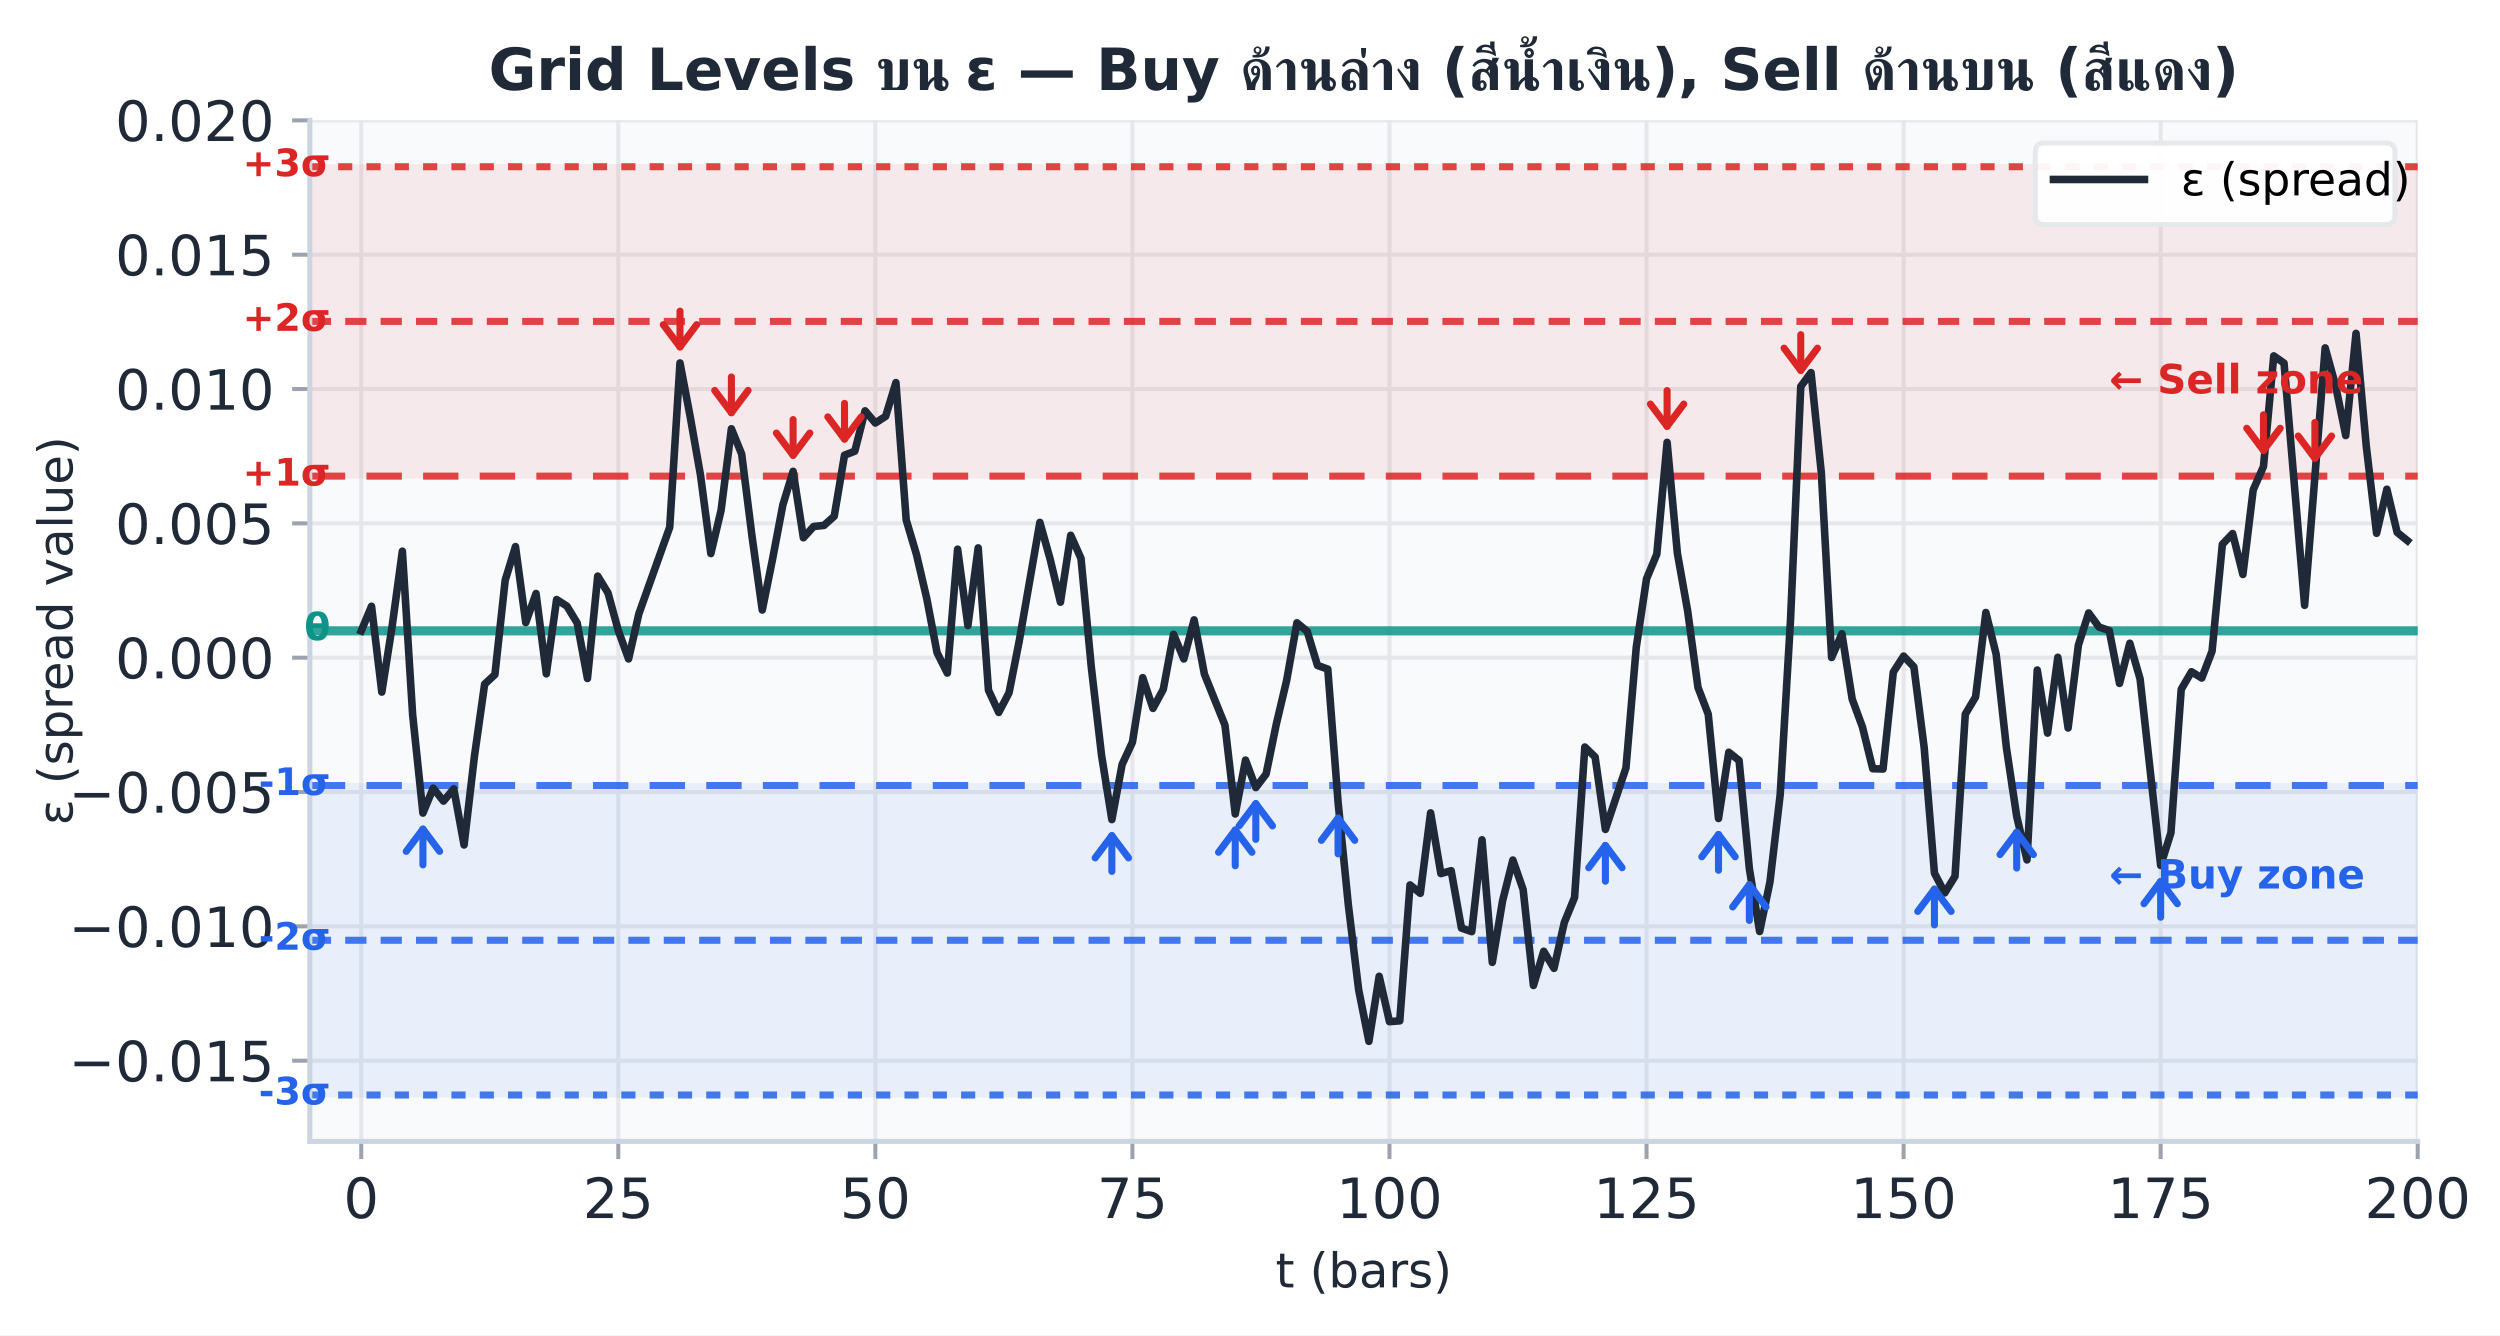
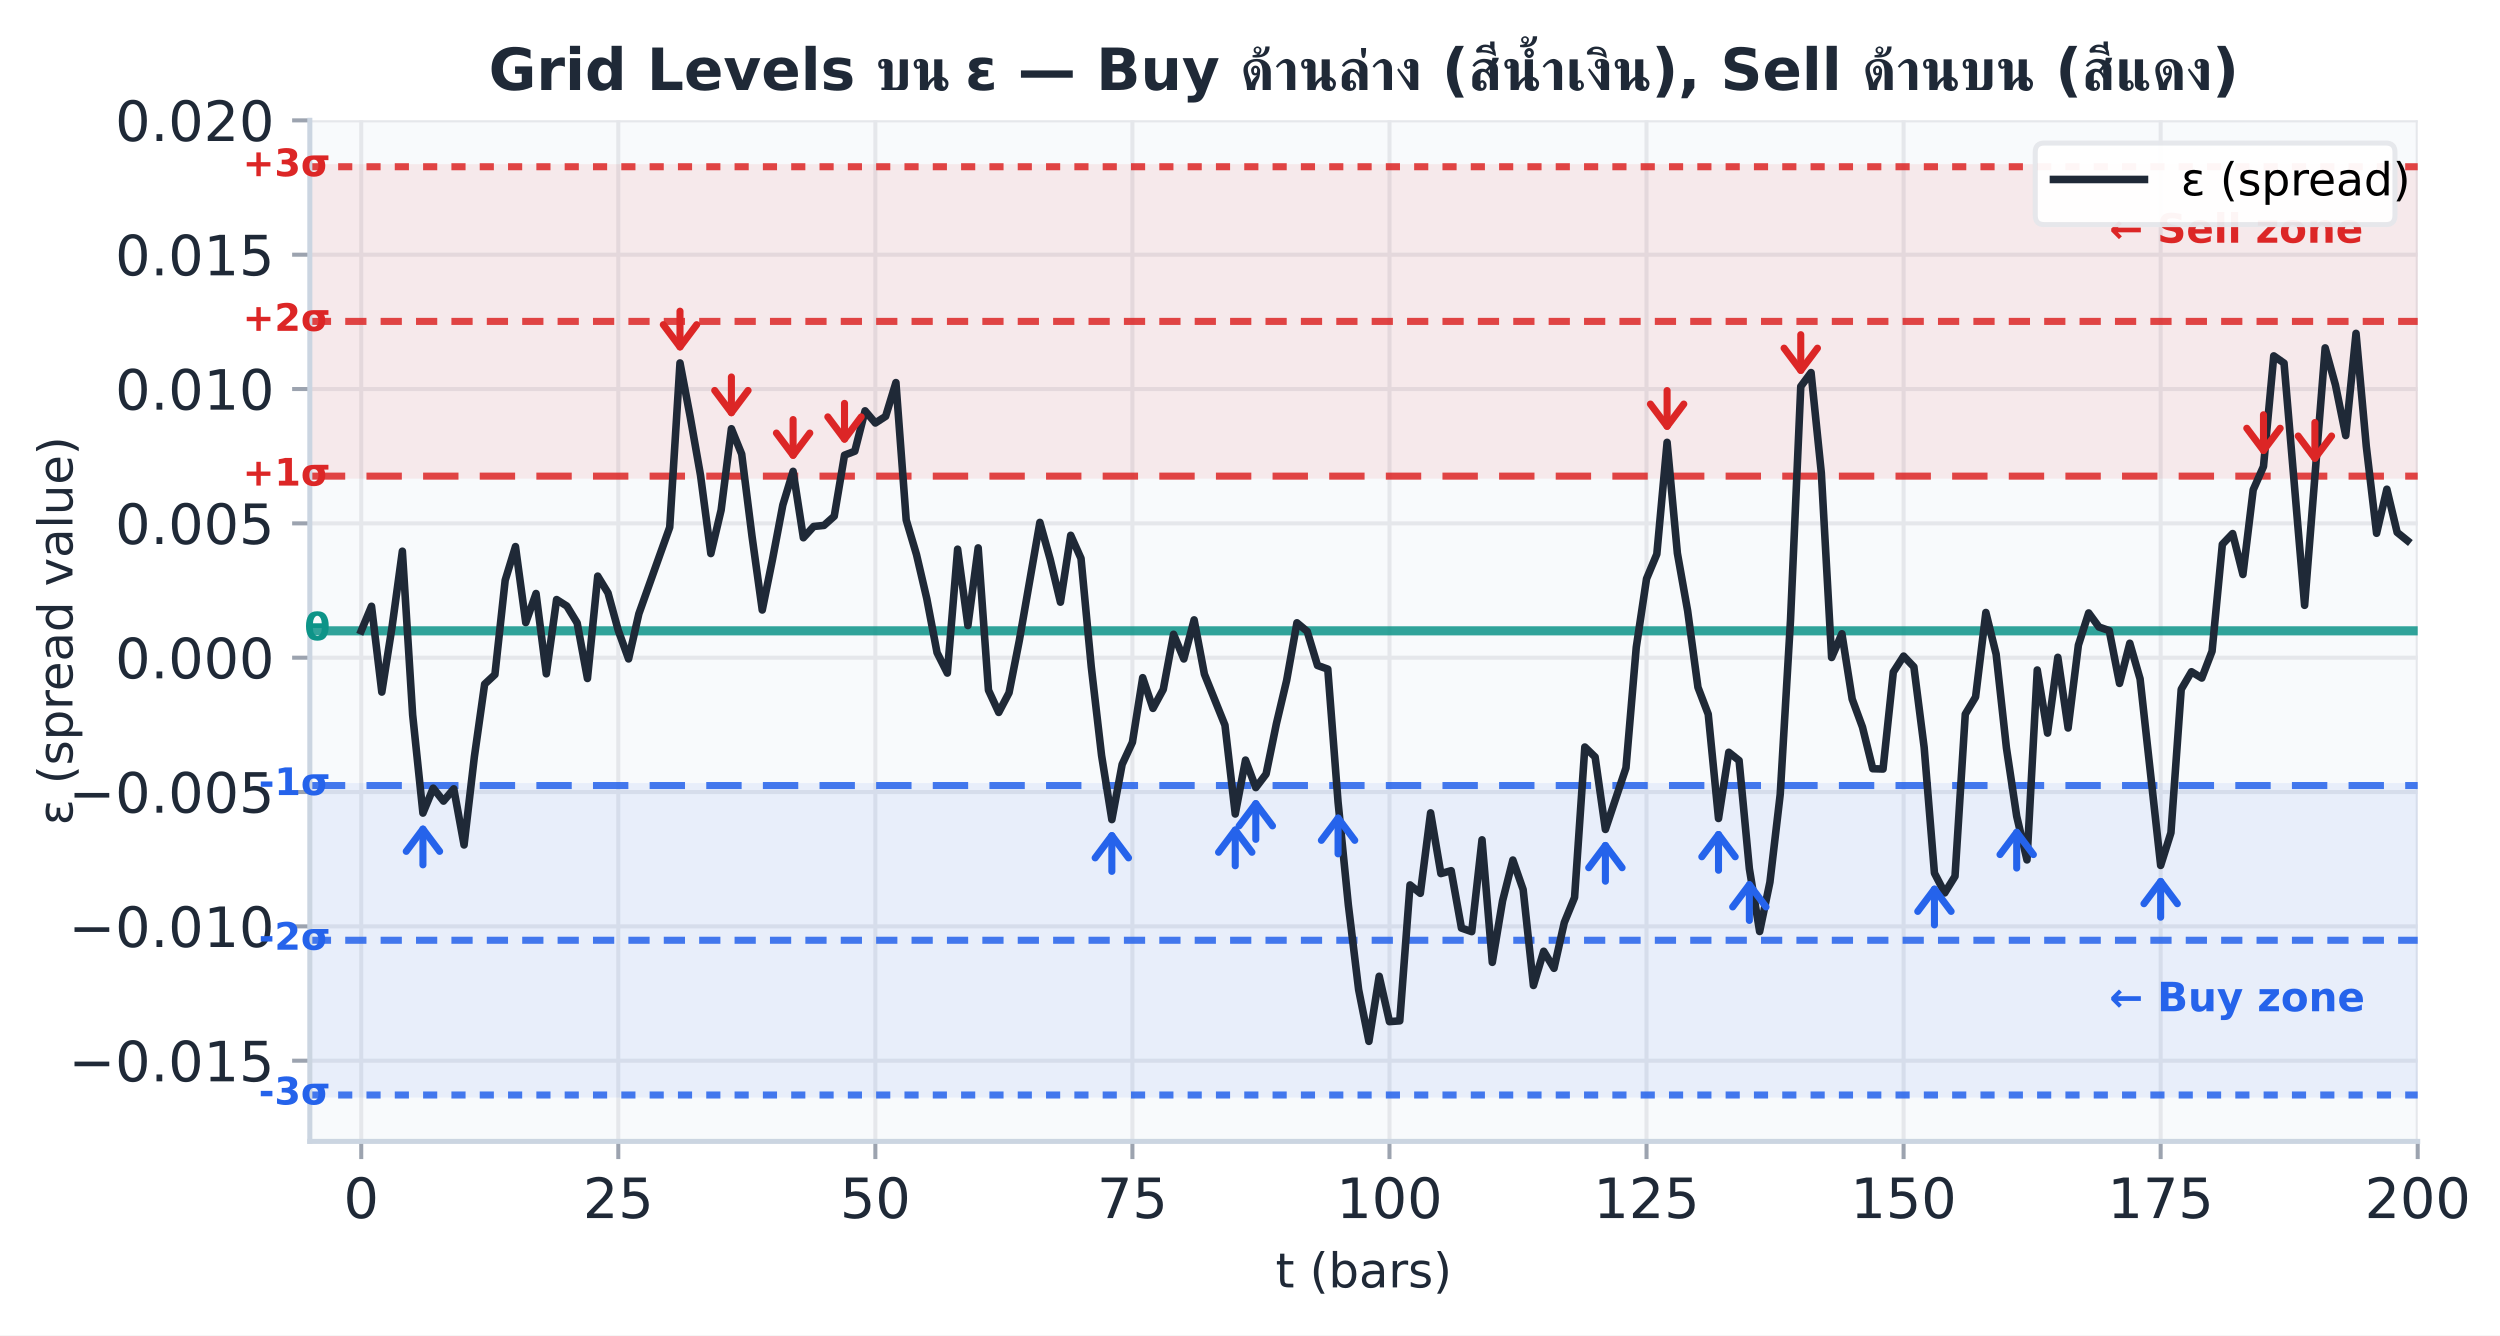
<svg xmlns="http://www.w3.org/2000/svg" xmlns:xlink="http://www.w3.org/1999/xlink" width="494.425pt" height="264.107pt" viewBox="0 0 494.425 264.107" version="1.1">
  <defs>
    <style type="text/css">*{stroke-linejoin: round; stroke-linecap: butt}</style>
  </defs>
  <g id="figure_1">
    <g id="patch_1">
      <path d="M 0 264.107  L 494.425 264.107  L 494.425 0  L 0 0  z " style="fill: #ffffff" />
    </g>
    <g id="axes_1">
      <g id="patch_2">
        <path d="M 61.274 225.734  L 478.15 225.734  L 478.15 23.791  L 61.274 23.791  z " style="fill: #f8fafc" />
      </g>
      <g id="matplotlib.axis_1">
        <g id="xtick_1">
          <g id="line2d_1">
            <path d="M 71.442 225.734  L 71.442 23.791  " clip-path="url(#peb410378b3)" style="fill: none; stroke: #e5e7eb; stroke-width: 0.8; stroke-linecap: square" />
          </g>
          <g id="line2d_2">
            <defs>
              <path id="m92439f1e7f" d="M 0 0  L 0 3.5  " style="stroke: #9ca3af; stroke-width: 0.8" />
            </defs>
            <g>
              <use xlink:href="#m92439f1e7f" x="71.442" y="225.734" style="fill: #9ca3af; stroke: #9ca3af; stroke-width: 0.8" />
            </g>
          </g>
          <g id="text_1">
            <text style="font-size: 11px; font-family: 'Sarabun', 'DejaVu Sans'; text-anchor: middle; fill: #1f2937" x="71.442" y="240.897" transform="rotate(-0 71.4417 240.8965)">0</text>
          </g>
        </g>
        <g id="xtick_2">
          <g id="line2d_3">
            <path d="M 122.28 225.734  L 122.28 23.791  " clip-path="url(#peb410378b3)" style="fill: none; stroke: #e5e7eb; stroke-width: 0.8; stroke-linecap: square" />
          </g>
          <g id="line2d_4">
            <g>
              <use xlink:href="#m92439f1e7f" x="122.28" y="225.734" style="fill: #9ca3af; stroke: #9ca3af; stroke-width: 0.8" />
            </g>
          </g>
          <g id="text_2">
            <text style="font-size: 11px; font-family: 'Sarabun', 'DejaVu Sans'; text-anchor: middle; fill: #1f2937" x="122.28" y="240.897" transform="rotate(-0 122.2803 240.8965)">25</text>
          </g>
        </g>
        <g id="xtick_3">
          <g id="line2d_5">
            <path d="M 173.119 225.734  L 173.119 23.791  " clip-path="url(#peb410378b3)" style="fill: none; stroke: #e5e7eb; stroke-width: 0.8; stroke-linecap: square" />
          </g>
          <g id="line2d_6">
            <g>
              <use xlink:href="#m92439f1e7f" x="173.119" y="225.734" style="fill: #9ca3af; stroke: #9ca3af; stroke-width: 0.8" />
            </g>
          </g>
          <g id="text_3">
            <text style="font-size: 11px; font-family: 'Sarabun', 'DejaVu Sans'; text-anchor: middle; fill: #1f2937" x="173.119" y="240.897" transform="rotate(-0 173.1189 240.8965)">50</text>
          </g>
        </g>
        <g id="xtick_4">
          <g id="line2d_7">
            <path d="M 223.957 225.734  L 223.957 23.791  " clip-path="url(#peb410378b3)" style="fill: none; stroke: #e5e7eb; stroke-width: 0.8; stroke-linecap: square" />
          </g>
          <g id="line2d_8">
            <g>
              <use xlink:href="#m92439f1e7f" x="223.957" y="225.734" style="fill: #9ca3af; stroke: #9ca3af; stroke-width: 0.8" />
            </g>
          </g>
          <g id="text_4">
            <text style="font-size: 11px; font-family: 'Sarabun', 'DejaVu Sans'; text-anchor: middle; fill: #1f2937" x="223.957" y="240.897" transform="rotate(-0 223.9574 240.8965)">75</text>
          </g>
        </g>
        <g id="xtick_5">
          <g id="line2d_9">
            <path d="M 274.796 225.734  L 274.796 23.791  " clip-path="url(#peb410378b3)" style="fill: none; stroke: #e5e7eb; stroke-width: 0.8; stroke-linecap: square" />
          </g>
          <g id="line2d_10">
            <g>
              <use xlink:href="#m92439f1e7f" x="274.796" y="225.734" style="fill: #9ca3af; stroke: #9ca3af; stroke-width: 0.8" />
            </g>
          </g>
          <g id="text_5">
            <text style="font-size: 11px; font-family: 'Sarabun', 'DejaVu Sans'; text-anchor: middle; fill: #1f2937" x="274.796" y="240.897" transform="rotate(-0 274.796 240.8965)">100</text>
          </g>
        </g>
        <g id="xtick_6">
          <g id="line2d_11">
            <path d="M 325.635 225.734  L 325.635 23.791  " clip-path="url(#peb410378b3)" style="fill: none; stroke: #e5e7eb; stroke-width: 0.8; stroke-linecap: square" />
          </g>
          <g id="line2d_12">
            <g>
              <use xlink:href="#m92439f1e7f" x="325.635" y="225.734" style="fill: #9ca3af; stroke: #9ca3af; stroke-width: 0.8" />
            </g>
          </g>
          <g id="text_6">
            <text style="font-size: 11px; font-family: 'Sarabun', 'DejaVu Sans'; text-anchor: middle; fill: #1f2937" x="325.635" y="240.897" transform="rotate(-0 325.6346 240.8965)">125</text>
          </g>
        </g>
        <g id="xtick_7">
          <g id="line2d_13">
            <path d="M 376.473 225.734  L 376.473 23.791  " clip-path="url(#peb410378b3)" style="fill: none; stroke: #e5e7eb; stroke-width: 0.8; stroke-linecap: square" />
          </g>
          <g id="line2d_14">
            <g>
              <use xlink:href="#m92439f1e7f" x="376.473" y="225.734" style="fill: #9ca3af; stroke: #9ca3af; stroke-width: 0.8" />
            </g>
          </g>
          <g id="text_7">
            <text style="font-size: 11px; font-family: 'Sarabun', 'DejaVu Sans'; text-anchor: middle; fill: #1f2937" x="376.473" y="240.897" transform="rotate(-0 376.4732 240.8965)">150</text>
          </g>
        </g>
        <g id="xtick_8">
          <g id="line2d_15">
            <path d="M 427.312 225.734  L 427.312 23.791  " clip-path="url(#peb410378b3)" style="fill: none; stroke: #e5e7eb; stroke-width: 0.8; stroke-linecap: square" />
          </g>
          <g id="line2d_16">
            <g>
              <use xlink:href="#m92439f1e7f" x="427.312" y="225.734" style="fill: #9ca3af; stroke: #9ca3af; stroke-width: 0.8" />
            </g>
          </g>
          <g id="text_8">
            <text style="font-size: 11px; font-family: 'Sarabun', 'DejaVu Sans'; text-anchor: middle; fill: #1f2937" x="427.312" y="240.897" transform="rotate(-0 427.3118 240.8965)">175</text>
          </g>
        </g>
        <g id="xtick_9">
          <g id="line2d_17">
            <path d="M 478.15 225.734  L 478.15 23.791  " clip-path="url(#peb410378b3)" style="fill: none; stroke: #e5e7eb; stroke-width: 0.8; stroke-linecap: square" />
          </g>
          <g id="line2d_18">
            <g>
              <use xlink:href="#m92439f1e7f" x="478.15" y="225.734" style="fill: #9ca3af; stroke: #9ca3af; stroke-width: 0.8" />
            </g>
          </g>
          <g id="text_9">
            <text style="font-size: 11px; font-family: 'Sarabun', 'DejaVu Sans'; text-anchor: middle; fill: #1f2937" x="478.15" y="240.897" transform="rotate(-0 478.1503 240.8965)">200</text>
          </g>
        </g>
        <g id="text_10">
          <text style="font-size: 9.5px; font-family: 'Sarabun', 'DejaVu Sans'; text-anchor: middle; fill: #1f2937" x="269.712" y="254.608" transform="rotate(-0 269.7122 254.6082)">t (bars)</text>
        </g>
      </g>
      <g id="matplotlib.axis_2">
        <g id="ytick_1">
          <g id="line2d_19">
            <path d="M 61.274 209.777  L 478.15 209.777  " clip-path="url(#peb410378b3)" style="fill: none; stroke: #e5e7eb; stroke-width: 0.8; stroke-linecap: square" />
          </g>
          <g id="line2d_20">
            <defs>
              <path id="m9749eef15c" d="M 0 0  L -3.5 0  " style="stroke: #9ca3af; stroke-width: 0.8" />
            </defs>
            <g>
              <use xlink:href="#m9749eef15c" x="61.274" y="209.777" style="fill: #9ca3af; stroke: #9ca3af; stroke-width: 0.8" />
            </g>
          </g>
          <g id="text_11">
            <text style="font-size: 11px; font-family: 'Sarabun', 'DejaVu Sans'; text-anchor: end; fill: #1f2937" x="54.274" y="213.858" transform="rotate(-0 54.27398 213.8582)">−0.015</text>
          </g>
        </g>
        <g id="ytick_2">
          <g id="line2d_21">
            <path d="M 61.274 183.21  L 478.15 183.21  " clip-path="url(#peb410378b3)" style="fill: none; stroke: #e5e7eb; stroke-width: 0.8; stroke-linecap: square" />
          </g>
          <g id="line2d_22">
            <g>
              <use xlink:href="#m9749eef15c" x="61.274" y="183.21" style="fill: #9ca3af; stroke: #9ca3af; stroke-width: 0.8" />
            </g>
          </g>
          <g id="text_12">
            <text style="font-size: 11px; font-family: 'Sarabun', 'DejaVu Sans'; text-anchor: end; fill: #1f2937" x="54.274" y="187.291" transform="rotate(-0 54.27398 187.2912)">−0.010</text>
          </g>
        </g>
        <g id="ytick_3">
          <g id="line2d_23">
            <path d="M 61.274 156.643  L 478.15 156.643  " clip-path="url(#peb410378b3)" style="fill: none; stroke: #e5e7eb; stroke-width: 0.8; stroke-linecap: square" />
          </g>
          <g id="line2d_24">
            <g>
              <use xlink:href="#m9749eef15c" x="61.274" y="156.643" style="fill: #9ca3af; stroke: #9ca3af; stroke-width: 0.8" />
            </g>
          </g>
          <g id="text_13">
            <text style="font-size: 11px; font-family: 'Sarabun', 'DejaVu Sans'; text-anchor: end; fill: #1f2937" x="54.274" y="160.724" transform="rotate(-0 54.27398 160.7241)">−0.005</text>
          </g>
        </g>
        <g id="ytick_4">
          <g id="line2d_25">
            <path d="M 61.274 130.076  L 478.15 130.076  " clip-path="url(#peb410378b3)" style="fill: none; stroke: #e5e7eb; stroke-width: 0.8; stroke-linecap: square" />
          </g>
          <g id="line2d_26">
            <g>
              <use xlink:href="#m9749eef15c" x="61.274" y="130.076" style="fill: #9ca3af; stroke: #9ca3af; stroke-width: 0.8" />
            </g>
          </g>
          <g id="text_14">
            <text style="font-size: 11px; font-family: 'Sarabun', 'DejaVu Sans'; text-anchor: end; fill: #1f2937" x="54.274" y="134.157" transform="rotate(-0 54.27398 134.1571)">0.000</text>
          </g>
        </g>
        <g id="ytick_5">
          <g id="line2d_27">
            <path d="M 61.274 103.509  L 478.15 103.509  " clip-path="url(#peb410378b3)" style="fill: none; stroke: #e5e7eb; stroke-width: 0.8; stroke-linecap: square" />
          </g>
          <g id="line2d_28">
            <g>
              <use xlink:href="#m9749eef15c" x="61.274" y="103.509" style="fill: #9ca3af; stroke: #9ca3af; stroke-width: 0.8" />
            </g>
          </g>
          <g id="text_15">
            <text style="font-size: 11px; font-family: 'Sarabun', 'DejaVu Sans'; text-anchor: end; fill: #1f2937" x="54.274" y="107.59" transform="rotate(-0 54.27398 107.59)">0.005</text>
          </g>
        </g>
        <g id="ytick_6">
          <g id="line2d_29">
            <path d="M 61.274 76.942  L 478.15 76.942  " clip-path="url(#peb410378b3)" style="fill: none; stroke: #e5e7eb; stroke-width: 0.8; stroke-linecap: square" />
          </g>
          <g id="line2d_30">
            <g>
              <use xlink:href="#m9749eef15c" x="61.274" y="76.942" style="fill: #9ca3af; stroke: #9ca3af; stroke-width: 0.8" />
            </g>
          </g>
          <g id="text_16">
            <text style="font-size: 11px; font-family: 'Sarabun', 'DejaVu Sans'; text-anchor: end; fill: #1f2937" x="54.274" y="81.023" transform="rotate(-0 54.27398 81.02298)">0.010</text>
          </g>
        </g>
        <g id="ytick_7">
          <g id="line2d_31">
            <path d="M 61.274 50.375  L 478.15 50.375  " clip-path="url(#peb410378b3)" style="fill: none; stroke: #e5e7eb; stroke-width: 0.8; stroke-linecap: square" />
          </g>
          <g id="line2d_32">
            <g>
              <use xlink:href="#m9749eef15c" x="61.274" y="50.375" style="fill: #9ca3af; stroke: #9ca3af; stroke-width: 0.8" />
            </g>
          </g>
          <g id="text_17">
            <text style="font-size: 11px; font-family: 'Sarabun', 'DejaVu Sans'; text-anchor: end; fill: #1f2937" x="54.274" y="54.456" transform="rotate(-0 54.27398 54.45593)">0.015</text>
          </g>
        </g>
        <g id="ytick_8">
          <g id="line2d_33">
            <path d="M 61.274 23.808  L 478.15 23.808  " clip-path="url(#peb410378b3)" style="fill: none; stroke: #e5e7eb; stroke-width: 0.8; stroke-linecap: square" />
          </g>
          <g id="line2d_34">
            <g>
              <use xlink:href="#m9749eef15c" x="61.274" y="23.808" style="fill: #9ca3af; stroke: #9ca3af; stroke-width: 0.8" />
            </g>
          </g>
          <g id="text_18">
            <text style="font-size: 11px; font-family: 'Sarabun', 'DejaVu Sans'; text-anchor: end; fill: #1f2937" x="54.274" y="27.889" transform="rotate(-0 54.27398 27.88889)">0.020</text>
          </g>
        </g>
        <g id="text_19">
          <text style="font-size: 9.5px; font-family: 'Sarabun', 'DejaVu Sans'; text-anchor: middle; fill: #1f2937" x="14.325" y="124.762" transform="rotate(-90 14.325 124.7625)">ε (spread value)</text>
        </g>
      </g>
      <g id="patch_3">
        <path d="M 61.274 94.165  L 478.15 94.165  L 478.15 32.97  L 61.274 32.97  z " clip-path="url(#peb410378b3)" style="fill: #dc2626; opacity: 0.08; stroke: #dc2626; stroke-linejoin: miter" />
      </g>
      <g id="patch_4">
        <path d="M 61.274 216.555  L 478.15 216.555  L 478.15 155.36  L 61.274 155.36  z " clip-path="url(#peb410378b3)" style="fill: #2563eb; opacity: 0.08; stroke: #2563eb; stroke-linejoin: miter" />
      </g>
      <g id="line2d_35">
        <path d="M 61.274 216.555  L 478.15 216.555  " clip-path="url(#peb410378b3)" style="fill: none; stroke-dasharray: 2.8,2.8; stroke-dashoffset: 0; stroke: #2563eb; stroke-opacity: 0.85; stroke-width: 1.4" />
      </g>
      <g id="line2d_36">
        <path d="M 61.274 185.957  L 478.15 185.957  " clip-path="url(#peb410378b3)" style="fill: none; stroke-dasharray: 4.2,2.8; stroke-dashoffset: 0; stroke: #2563eb; stroke-opacity: 0.85; stroke-width: 1.4" />
      </g>
      <g id="line2d_37">
        <path d="M 61.274 155.36  L 478.15 155.36  " clip-path="url(#peb410378b3)" style="fill: none; stroke-dasharray: 7,4.2; stroke-dashoffset: 0; stroke: #2563eb; stroke-opacity: 0.85; stroke-width: 1.4" />
      </g>
      <g id="line2d_38">
        <path d="M 61.274 124.762  L 478.15 124.762  " clip-path="url(#peb410378b3)" style="fill: none; stroke: #0d9488; stroke-opacity: 0.85; stroke-width: 1.8; stroke-linecap: square" />
      </g>
      <g id="line2d_39">
        <path d="M 61.274 94.165  L 478.15 94.165  " clip-path="url(#peb410378b3)" style="fill: none; stroke-dasharray: 7,4.2; stroke-dashoffset: 0; stroke: #dc2626; stroke-opacity: 0.85; stroke-width: 1.4" />
      </g>
      <g id="line2d_40">
        <path d="M 61.274 63.568  L 478.15 63.568  " clip-path="url(#peb410378b3)" style="fill: none; stroke-dasharray: 4.2,2.8; stroke-dashoffset: 0; stroke: #dc2626; stroke-opacity: 0.85; stroke-width: 1.4" />
      </g>
      <g id="line2d_41">
        <path d="M 61.274 32.97  L 478.15 32.97  " clip-path="url(#peb410378b3)" style="fill: none; stroke-dasharray: 2.8,2.8; stroke-dashoffset: 0; stroke: #dc2626; stroke-opacity: 0.85; stroke-width: 1.4" />
      </g>
      <g id="patch_5">
        <path d="M 61.274 225.734  L 61.274 23.791  " style="fill: none; stroke: #cbd5e1; stroke-linejoin: miter; stroke-linecap: square" />
      </g>
      <g id="patch_6">
        <path d="M 61.274 225.734  L 478.15 225.734  " style="fill: none; stroke: #cbd5e1; stroke-linejoin: miter; stroke-linecap: square" />
      </g>
      <g id="text_20">
        <text style="font-weight: 700; font-size: 7.5px; font-family: 'Sarabun', 'DejaVu Sans'; text-anchor: end; fill: #2563eb" x="65.341" y="218.43" transform="rotate(-0 65.34107 218.4299)">-3σ</text>
      </g>
      <g id="text_21">
        <text style="font-weight: 700; font-size: 7.5px; font-family: 'Sarabun', 'DejaVu Sans'; text-anchor: end; fill: #2563eb" x="65.341" y="187.832" transform="rotate(-0 65.34107 187.8325)">-2σ</text>
      </g>
      <g id="text_22">
        <text style="font-weight: 700; font-size: 7.5px; font-family: 'Sarabun', 'DejaVu Sans'; text-anchor: end; fill: #2563eb" x="65.341" y="157.235" transform="rotate(-0 65.34107 157.235)">-1σ</text>
      </g>
      <g id="text_23">
        <text style="font-weight: 700; font-size: 7.5px; font-family: 'Sarabun', 'DejaVu Sans'; text-anchor: end; fill: #0d9488" x="65.341" y="126.637" transform="rotate(-0 65.34107 126.6375)">θ</text>
      </g>
      <g id="text_24">
        <text style="font-weight: 700; font-size: 7.5px; font-family: 'Sarabun', 'DejaVu Sans'; text-anchor: end; fill: #dc2626" x="65.341" y="96.04" transform="rotate(-0 65.34107 96.04)">+1σ</text>
      </g>
      <g id="text_25">
        <text style="font-weight: 700; font-size: 7.5px; font-family: 'Sarabun', 'DejaVu Sans'; text-anchor: end; fill: #dc2626" x="65.341" y="65.443" transform="rotate(-0 65.34107 65.44251)">+2σ</text>
      </g>
      <g id="text_26">
        <text style="font-weight: 700; font-size: 7.5px; font-family: 'Sarabun', 'DejaVu Sans'; text-anchor: end; fill: #dc2626" x="65.341" y="34.845" transform="rotate(-0 65.34107 34.84503)">+3σ</text>
      </g>
      <g id="line2d_42">
        <path d="M 71.442 124.762  L 73.475 119.905  L 75.509 136.871  L 77.542 123.94  L 79.576 109.013  L 81.609 141.373  L 83.643 160.801  L 85.677 155.88  L 87.71 158.432  L 89.744 156.006  L 91.777 167.104  L 93.811 149.699  L 95.844 135.306  L 97.878 133.41  L 99.911 114.75  L 101.945 108.099  L 103.978 123.129  L 106.012 117.382  L 108.045 133.257  L 110.079 118.575  L 112.113 119.866  L 114.146 123.204  L 116.18 134.183  L 118.213 113.942  L 120.247 117.271  L 122.28 124.698  L 124.314 130.316  L 126.347 121.386  L 130.414 109.967  L 132.448 104.283  L 134.482 71.783  L 136.515 82.5  L 138.549 94.046  L 140.582 109.475  L 142.616 100.879  L 144.649 84.794  L 146.683 89.808  L 148.716 105.996  L 150.75 120.64  L 152.783 110.599  L 154.817 99.885  L 156.851 93.217  L 158.884 106.349  L 160.918 104.121  L 162.951 103.913  L 164.985 102.095  L 167.018 90.017  L 169.052 89.233  L 171.085 81.253  L 173.119 83.657  L 175.152 82.336  L 177.186 75.668  L 179.219 102.823  L 181.253 109.673  L 183.287 118.378  L 185.32 129.073  L 187.354 133.114  L 189.387 108.616  L 191.421 123.709  L 193.454 108.359  L 195.488 136.497  L 197.521 140.896  L 199.555 137.011  L 201.588 126.687  L 205.656 103.315  L 207.689 110.589  L 209.723 119.093  L 211.756 105.87  L 213.79 110.431  L 215.823 131.912  L 217.857 149.405  L 219.89 162.09  L 221.924 151.179  L 223.957 146.795  L 225.991 134.026  L 228.025 140.096  L 230.058 136.342  L 232.092 125.444  L 234.125 130.32  L 236.159 122.594  L 238.192 133.319  L 242.259 143.414  L 244.293 160.984  L 246.326 150.324  L 248.36 155.761  L 250.394 153.082  L 252.427 143.153  L 254.461 134.564  L 256.494 123.174  L 258.528 124.871  L 260.561 131.609  L 262.595 132.332  L 264.628 158.623  L 266.662 178.982  L 268.695 195.728  L 270.729 205.947  L 272.762 193.08  L 274.796 202.048  L 276.83 201.893  L 278.863 175.013  L 280.897 176.672  L 282.93 160.763  L 284.964 172.765  L 286.997 172.199  L 289.031 183.548  L 291.064 184.25  L 293.098 166.096  L 295.131 190.323  L 297.165 178.153  L 299.199 170.093  L 301.232 175.937  L 303.266 194.894  L 305.299 188.133  L 307.333 191.504  L 309.366 182.456  L 311.4 177.492  L 313.433 147.741  L 315.467 149.718  L 317.5 164.036  L 321.568 151.868  L 323.601 128.034  L 325.635 114.46  L 327.668 109.596  L 329.702 87.484  L 331.735 109.415  L 333.769 120.841  L 335.802 135.924  L 337.836 141.245  L 339.869 161.871  L 341.903 148.778  L 343.936 150.399  L 345.97 171.793  L 348.004 184.219  L 350.037 174.465  L 352.071 157.129  L 354.104 122.711  L 356.138 76.428  L 358.171 73.689  L 360.205 93.548  L 362.238 130.031  L 364.272 125.342  L 366.305 138.254  L 368.339 143.795  L 370.373 152.03  L 372.406 152.093  L 374.44 132.914  L 376.473 129.759  L 378.507 131.888  L 380.54 147.826  L 382.574 172.676  L 384.607 176.595  L 386.641 173.305  L 388.674 141.241  L 390.708 137.846  L 392.742 121.134  L 394.775 129.383  L 396.809 147.902  L 398.842 161.435  L 400.876 170.061  L 402.909 132.509  L 404.943 144.983  L 406.976 129.999  L 409.01 143.973  L 411.043 127.587  L 413.077 121.225  L 415.111 124.005  L 417.144 124.715  L 419.178 135.156  L 421.211 127.214  L 423.245 134.271  L 427.312 171.154  L 429.345 164.692  L 431.379 136.326  L 433.412 132.851  L 435.446 134.095  L 437.479 128.792  L 439.513 107.652  L 441.547 105.524  L 443.58 113.613  L 445.614 96.871  L 447.647 92.268  L 449.681 70.387  L 451.714 71.816  L 455.781 119.714  L 459.848 68.803  L 461.882 76.141  L 463.916 86.139  L 465.949 65.933  L 467.983 88.286  L 470.016 105.467  L 472.05 96.755  L 474.083 105.286  L 476.117 106.926  L 476.117 106.926  " clip-path="url(#peb410378b3)" style="fill: none; stroke: #1f2937; stroke-width: 1.5; stroke-linecap: square" />
      </g>
      <g id="patch_7">
        <path d="M 83.643 171.041  Q 83.643 166.924 83.643 163.973  " style="fill: none; stroke: #2563eb; stroke-width: 1.4; stroke-linecap: round" />
        <path d="M 80.343 168.373  L 83.643 163.973  L 86.943 168.373  " style="fill: none; stroke: #2563eb; stroke-width: 1.4; stroke-linecap: round" />
      </g>
      <g id="patch_8">
        <path d="M 134.482 61.543  Q 134.482 65.661 134.482 68.611  " style="fill: none; stroke: #dc2626; stroke-width: 1.4; stroke-linecap: round" />
        <path d="M 137.782 64.211  L 134.482 68.611  L 131.182 64.211  " style="fill: none; stroke: #dc2626; stroke-width: 1.4; stroke-linecap: round" />
      </g>
      <g id="patch_9">
        <path d="M 144.649 74.554  Q 144.649 78.671 144.649 81.622  " style="fill: none; stroke: #dc2626; stroke-width: 1.4; stroke-linecap: round" />
        <path d="M 147.949 77.222  L 144.649 81.622  L 141.349 77.222  " style="fill: none; stroke: #dc2626; stroke-width: 1.4; stroke-linecap: round" />
      </g>
      <g id="patch_10">
        <path d="M 156.851 82.977  Q 156.851 87.094 156.851 90.045  " style="fill: none; stroke: #dc2626; stroke-width: 1.4; stroke-linecap: round" />
        <path d="M 160.151 85.645  L 156.851 90.045  L 153.551 85.645  " style="fill: none; stroke: #dc2626; stroke-width: 1.4; stroke-linecap: round" />
      </g>
      <g id="patch_11">
        <path d="M 167.018 79.777  Q 167.018 83.895 167.018 86.846  " style="fill: none; stroke: #dc2626; stroke-width: 1.4; stroke-linecap: round" />
        <path d="M 170.318 82.446  L 167.018 86.846  L 163.718 82.446  " style="fill: none; stroke: #dc2626; stroke-width: 1.4; stroke-linecap: round" />
      </g>
      <g id="patch_12">
        <path d="M 219.89 172.33  Q 219.89 168.213 219.89 165.262  " style="fill: none; stroke: #2563eb; stroke-width: 1.4; stroke-linecap: round" />
        <path d="M 216.59 169.662  L 219.89 165.262  L 223.19 169.662  " style="fill: none; stroke: #2563eb; stroke-width: 1.4; stroke-linecap: round" />
      </g>
      <g id="patch_13">
        <path d="M 244.293 171.224  Q 244.293 167.106 244.293 164.155  " style="fill: none; stroke: #2563eb; stroke-width: 1.4; stroke-linecap: round" />
        <path d="M 240.993 168.555  L 244.293 164.155  L 247.593 168.555  " style="fill: none; stroke: #2563eb; stroke-width: 1.4; stroke-linecap: round" />
      </g>
      <g id="patch_14">
        <path d="M 248.36 166.001  Q 248.36 161.884 248.36 158.933  " style="fill: none; stroke: #2563eb; stroke-width: 1.4; stroke-linecap: round" />
        <path d="M 245.06 163.333  L 248.36 158.933  L 251.66 163.333  " style="fill: none; stroke: #2563eb; stroke-width: 1.4; stroke-linecap: round" />
      </g>
      <g id="patch_15">
        <path d="M 264.628 168.863  Q 264.628 164.746 264.628 161.795  " style="fill: none; stroke: #2563eb; stroke-width: 1.4; stroke-linecap: round" />
        <path d="M 261.328 166.195  L 264.628 161.795  L 267.928 166.195  " style="fill: none; stroke: #2563eb; stroke-width: 1.4; stroke-linecap: round" />
      </g>
      <g id="patch_16">
        <path d="M 317.5 174.276  Q 317.5 170.159 317.5 167.208  " style="fill: none; stroke: #2563eb; stroke-width: 1.4; stroke-linecap: round" />
        <path d="M 314.2 171.608  L 317.5 167.208  L 320.8 171.608  " style="fill: none; stroke: #2563eb; stroke-width: 1.4; stroke-linecap: round" />
      </g>
      <g id="patch_17">
        <path d="M 329.702 77.244  Q 329.702 81.361 329.702 84.312  " style="fill: none; stroke: #dc2626; stroke-width: 1.4; stroke-linecap: round" />
        <path d="M 333.002 79.912  L 329.702 84.312  L 326.402 79.912  " style="fill: none; stroke: #dc2626; stroke-width: 1.4; stroke-linecap: round" />
      </g>
      <g id="patch_18">
        <path d="M 339.869 172.111  Q 339.869 167.994 339.869 165.043  " style="fill: none; stroke: #2563eb; stroke-width: 1.4; stroke-linecap: round" />
        <path d="M 336.569 169.443  L 339.869 165.043  L 343.169 169.443  " style="fill: none; stroke: #2563eb; stroke-width: 1.4; stroke-linecap: round" />
      </g>
      <g id="patch_19">
        <path d="M 345.97 182.033  Q 345.97 177.916 345.97 174.965  " style="fill: none; stroke: #2563eb; stroke-width: 1.4; stroke-linecap: round" />
        <path d="M 342.67 179.365  L 345.97 174.965  L 349.27 179.365  " style="fill: none; stroke: #2563eb; stroke-width: 1.4; stroke-linecap: round" />
      </g>
      <g id="patch_20">
        <path d="M 356.138 66.188  Q 356.138 70.305 356.138 73.256  " style="fill: none; stroke: #dc2626; stroke-width: 1.4; stroke-linecap: round" />
        <path d="M 359.438 68.856  L 356.138 73.256  L 352.838 68.856  " style="fill: none; stroke: #dc2626; stroke-width: 1.4; stroke-linecap: round" />
      </g>
      <g id="patch_21">
        <path d="M 382.574 182.916  Q 382.574 178.798 382.574 175.848  " style="fill: none; stroke: #2563eb; stroke-width: 1.4; stroke-linecap: round" />
        <path d="M 379.274 180.248  L 382.574 175.848  L 385.874 180.248  " style="fill: none; stroke: #2563eb; stroke-width: 1.4; stroke-linecap: round" />
      </g>
      <g id="patch_22">
        <path d="M 398.842 171.675  Q 398.842 167.557 398.842 164.607  " style="fill: none; stroke: #2563eb; stroke-width: 1.4; stroke-linecap: round" />
        <path d="M 395.542 169.007  L 398.842 164.607  L 402.142 169.007  " style="fill: none; stroke: #2563eb; stroke-width: 1.4; stroke-linecap: round" />
      </g>
      <g id="patch_23">
        <path d="M 427.312 181.394  Q 427.312 177.277 427.312 174.326  " style="fill: none; stroke: #2563eb; stroke-width: 1.4; stroke-linecap: round" />
        <path d="M 424.012 178.726  L 427.312 174.326  L 430.612 178.726  " style="fill: none; stroke: #2563eb; stroke-width: 1.4; stroke-linecap: round" />
      </g>
      <g id="patch_24">
        <path d="M 447.647 82.028  Q 447.647 86.145 447.647 89.096  " style="fill: none; stroke: #dc2626; stroke-width: 1.4; stroke-linecap: round" />
        <path d="M 450.947 84.696  L 447.647 89.096  L 444.347 84.696  " style="fill: none; stroke: #dc2626; stroke-width: 1.4; stroke-linecap: round" />
      </g>
      <g id="patch_25">
        <path d="M 457.815 83.562  Q 457.815 87.679 457.815 90.63  " style="fill: none; stroke: #dc2626; stroke-width: 1.4; stroke-linecap: round" />
        <path d="M 461.115 86.23  L 457.815 90.63  L 454.515 86.23  " style="fill: none; stroke: #dc2626; stroke-width: 1.4; stroke-linecap: round" />
      </g>
      <g id="text_27">
-         <text style="font-weight: 700; font-size: 8px; font-family: 'Sarabun', 'DejaVu Sans'; text-anchor: start; fill: #dc2626" x="417.144" y="77.807" transform="rotate(-0 417.1441 77.80651)">← Sell zone</text>
+         <text style="font-weight: 700; font-size: 8px; font-family: 'Sarabun', 'DejaVu Sans'; text-anchor: start; fill: #dc2626" x="417.144" y="48" transform="rotate(-0 417.1441 48)">← Sell zone</text>
      </g>
      <g id="text_28">
-         <text style="font-weight: 700; font-size: 8px; font-family: 'Sarabun', 'DejaVu Sans'; text-anchor: start; fill: #2563eb" x="417.144" y="175.718" transform="rotate(-0 417.1441 175.7185)">← Buy zone</text>
+         <text style="font-weight: 700; font-size: 8px; font-family: 'Sarabun', 'DejaVu Sans'; text-anchor: start; fill: #2563eb" x="417.144" y="200" transform="rotate(-0 417.1441 200)">← Buy zone</text>
      </g>
      <g id="text_29">
        <text style="font-weight: 700; font-size: 11.5px; font-family: 'Sarabun', 'DejaVu Sans'; text-anchor: middle; fill: #1f2937" x="269.712" y="17.791" transform="rotate(-0 269.7122 17.79078)">Grid Levels บน ε — Buy ด้านล่าง (สีน้ำเงิน), Sell ด้านบน (สีแดง)</text>
      </g>
      <g id="legend_1">
        <g id="patch_26">
          <path d="M 404.311 44.419  L 471.85 44.419  Q 473.65 44.419 473.65 42.619  L 473.65 30.091  Q 473.65 28.291 471.85 28.291  L 404.311 28.291  Q 402.511 28.291 402.511 30.091  L 402.511 42.619  Q 402.511 44.419 404.311 44.419  z " style="fill: #ffffff; opacity: 0.95; stroke: #e5e7eb; stroke-linejoin: miter" />
        </g>
        <g id="line2d_43">
          <path d="M 406.111 35.491  L 415.111 35.491  L 424.111 35.491  " style="fill: none; stroke: #1f2937; stroke-width: 1.5; stroke-linecap: square" />
        </g>
        <g id="text_30">
          <text style="font-size: 9px; font-family: 'Sarabun', 'DejaVu Sans'; text-anchor: start" x="431.311" y="38.641" transform="rotate(-0 431.311 38.64078)">ε (spread)</text>
        </g>
      </g>
    </g>
  </g>
  <defs>
    <clipPath id="peb410378b3">
      <rect x="61.274" y="23.791" width="416.876" height="201.943" />
    </clipPath>
  </defs>
</svg>
